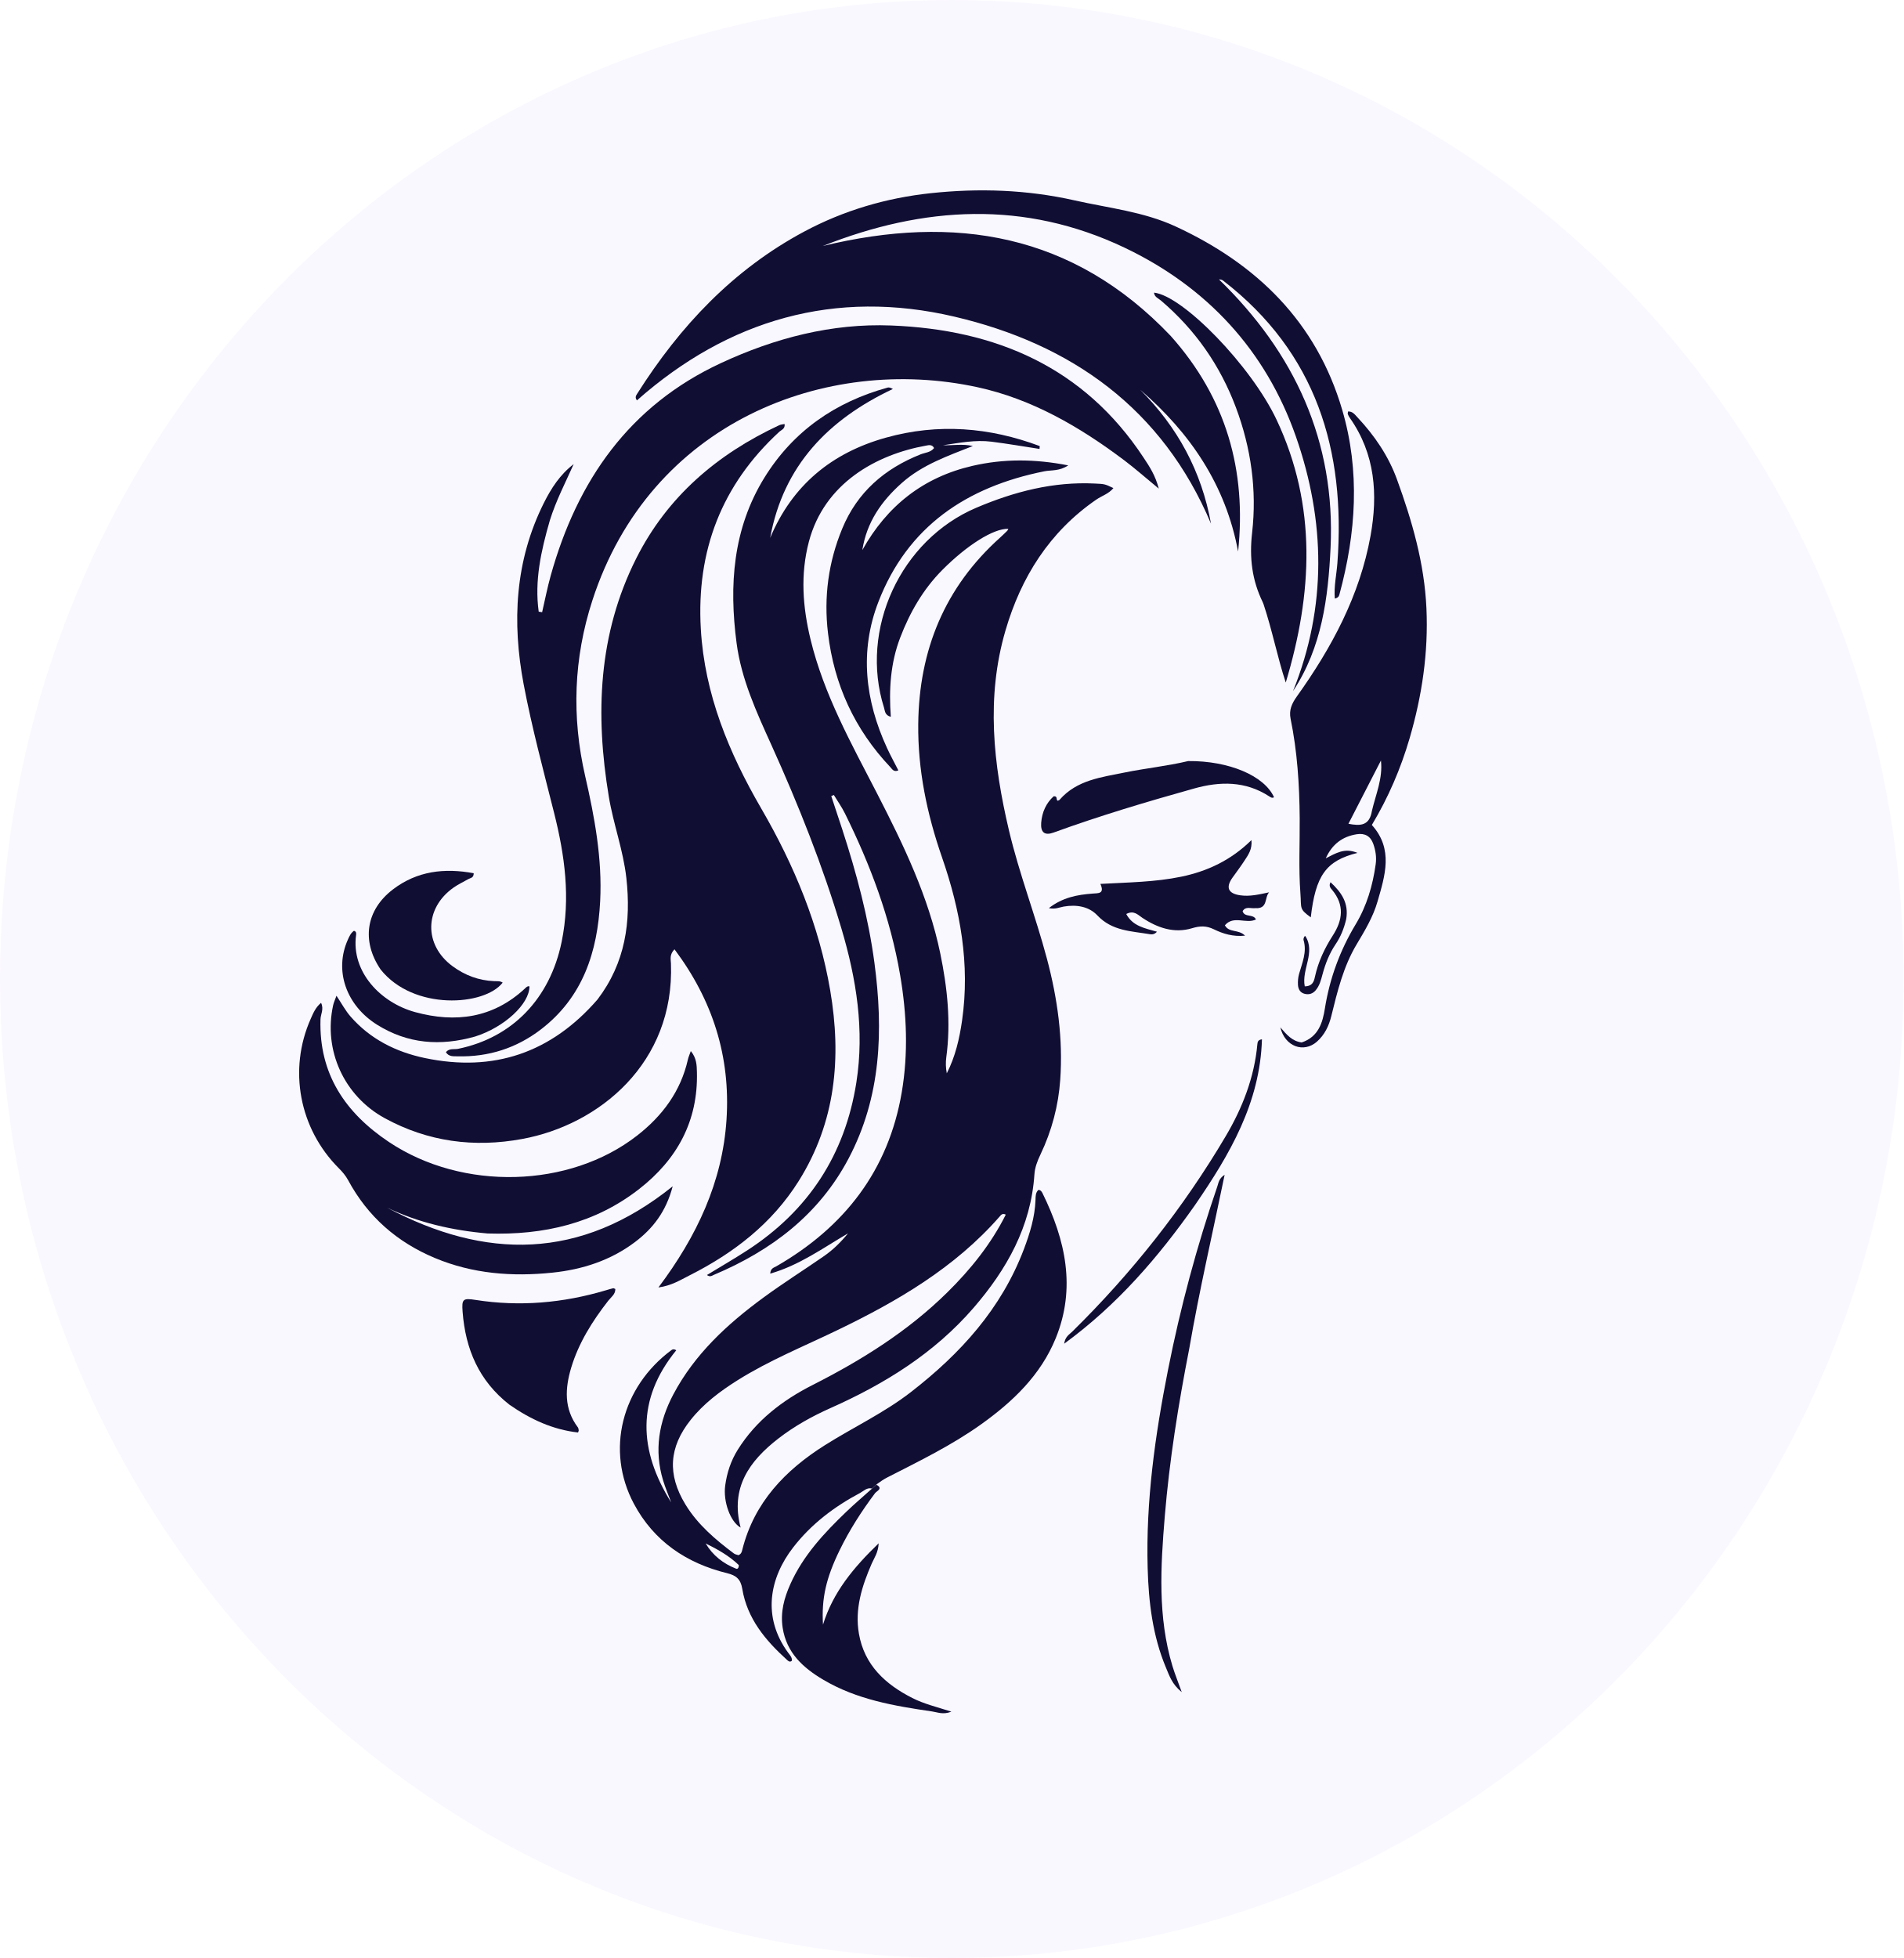
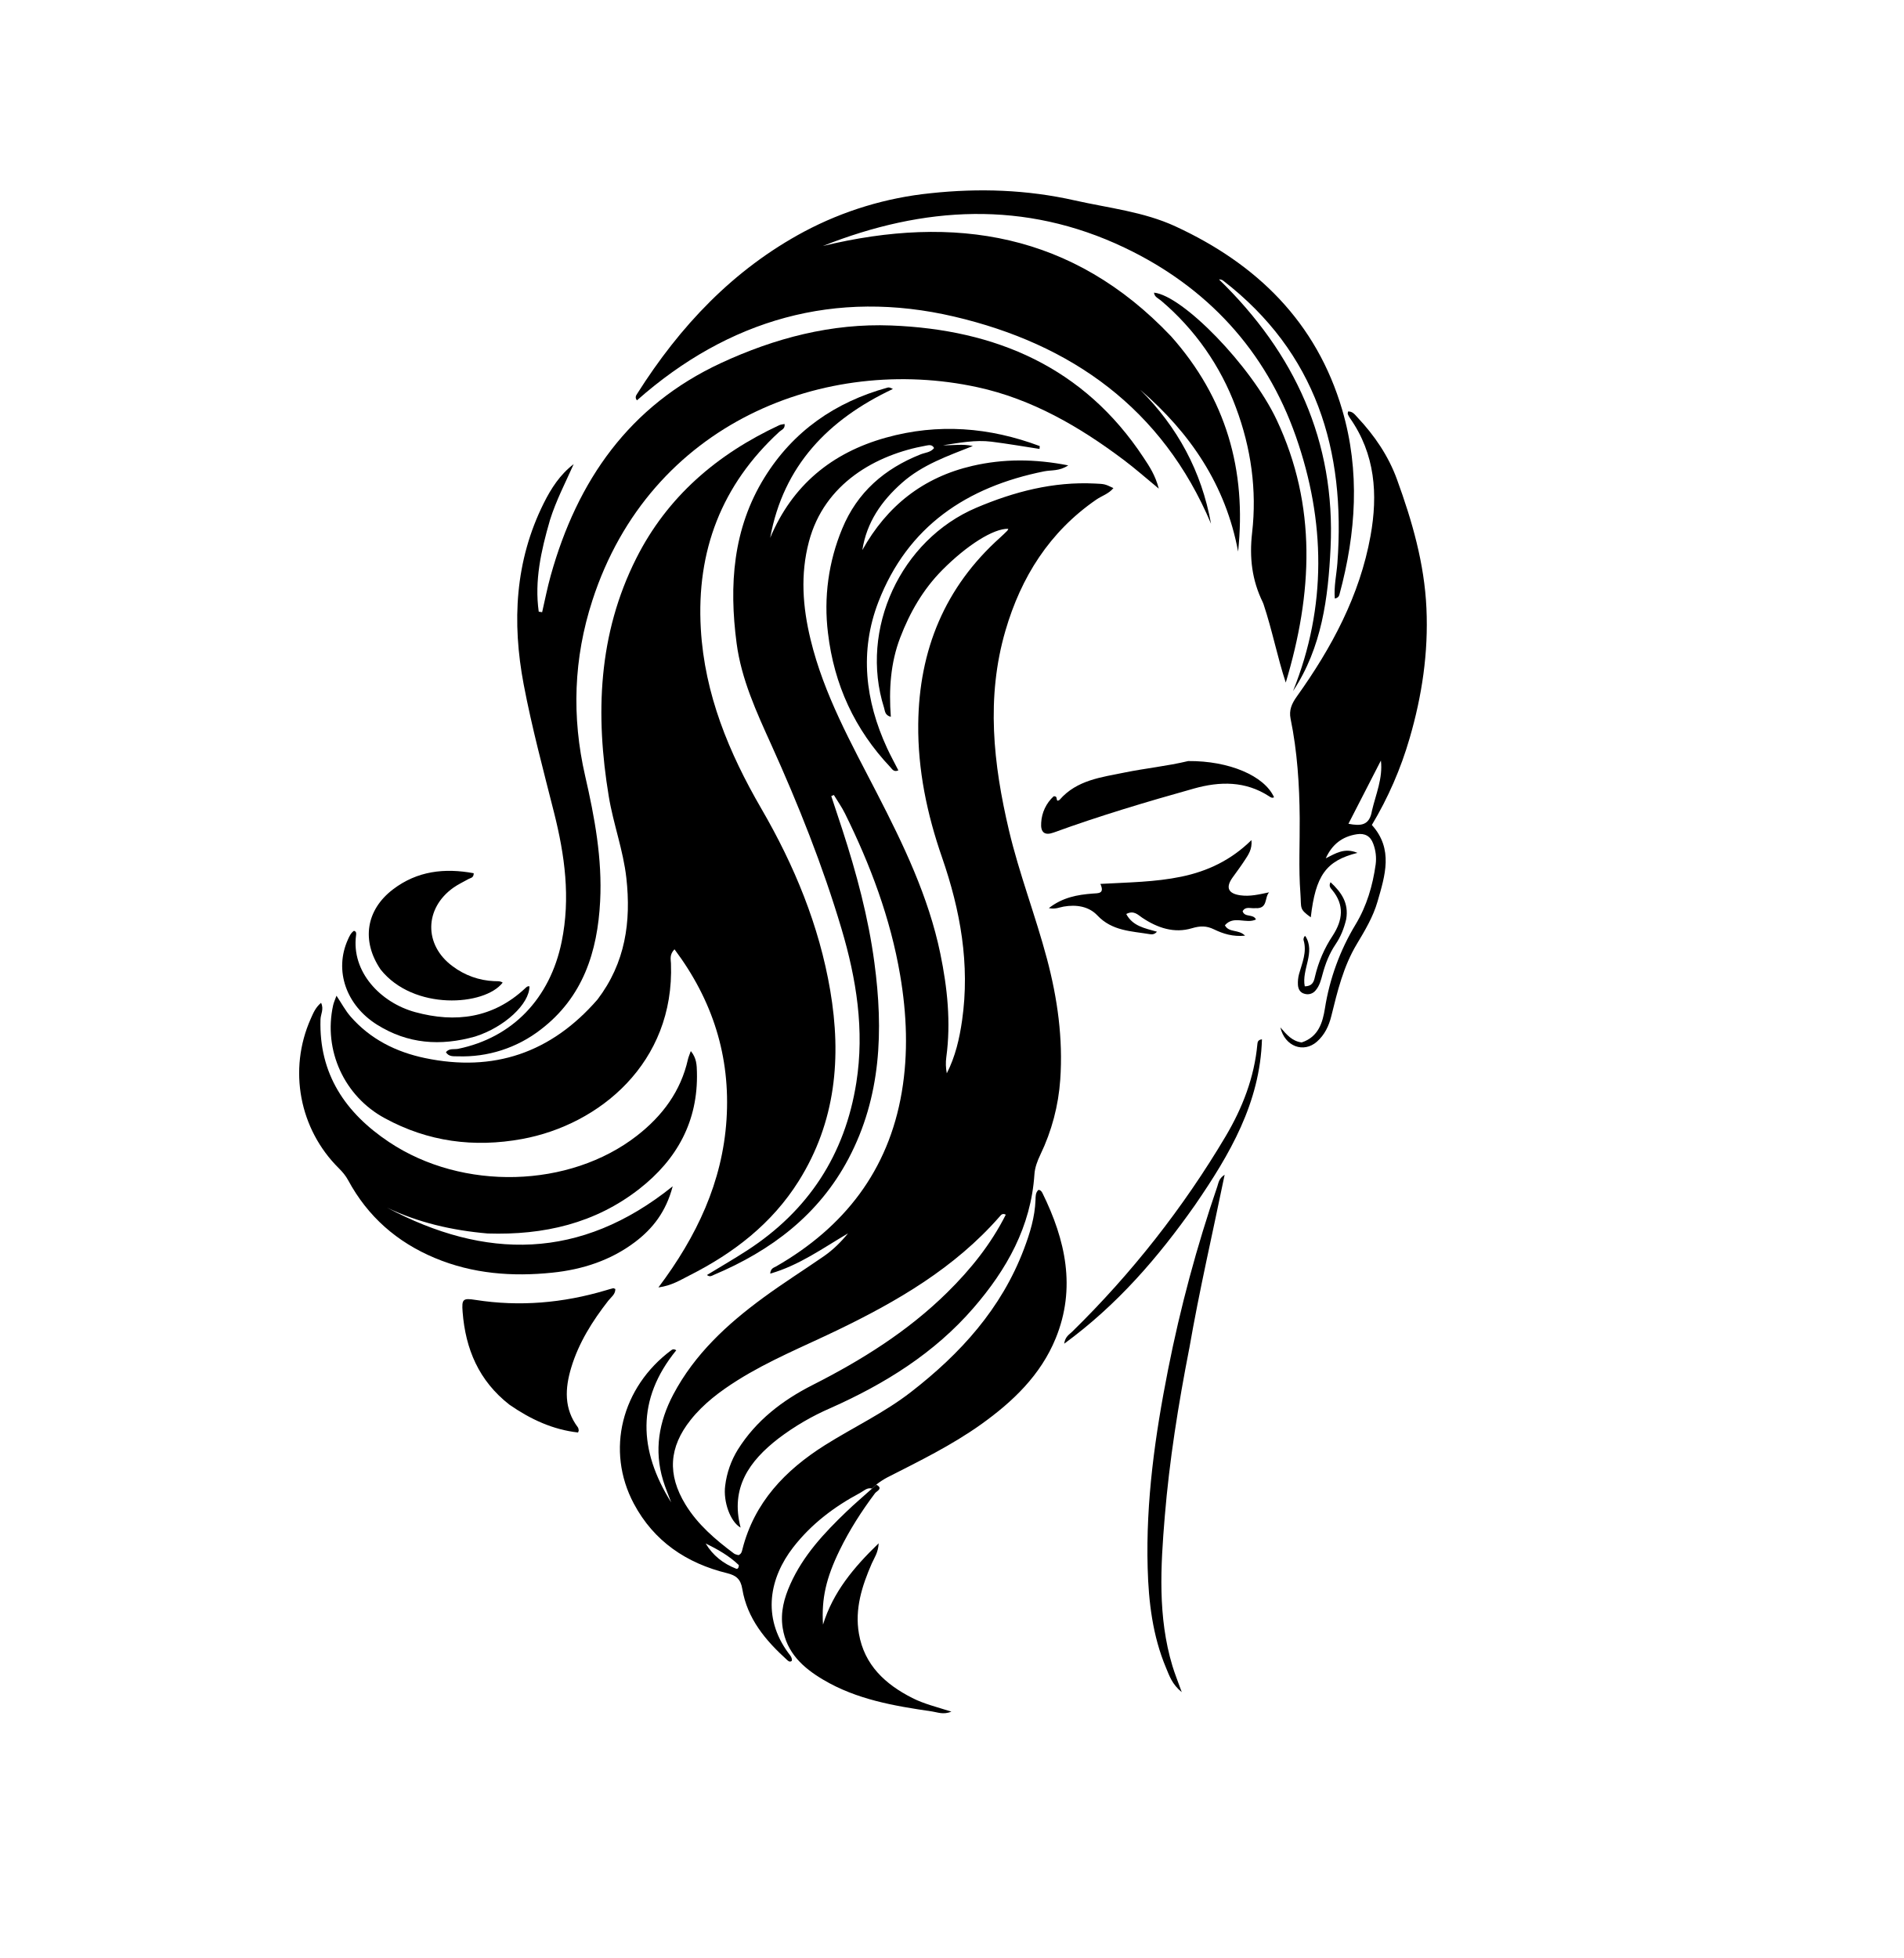
- <svg xmlns="http://www.w3.org/2000/svg" width="70" height="72" viewBox="0 0 70 72" fill="none">
-   <ellipse opacity="0.04" cx="35" cy="36" rx="35" ry="36" fill="#8951FF" />
-   <path d="M32.066 54.738C31.882 54.687 31.761 54.827 31.627 54.899C30.677 55.404 29.832 56.042 29.167 56.901C28.301 58.017 28.01 59.456 28.989 60.784C29.05 60.867 29.132 60.947 29.118 61.069C29.047 61.136 28.988 61.082 28.943 61.041C28.149 60.323 27.475 59.521 27.294 58.424C27.237 58.072 27.07 57.931 26.739 57.85C25.24 57.483 24.045 56.676 23.309 55.297C22.261 53.331 22.861 51.005 24.686 49.649C24.73 49.616 24.78 49.597 24.867 49.653C23.392 51.461 23.486 53.341 24.68 55.246C24.58 54.977 24.466 54.712 24.383 54.438C24.046 53.33 24.229 52.278 24.76 51.274C25.544 49.795 26.741 48.692 28.067 47.719C28.794 47.185 29.559 46.703 30.302 46.188C30.634 45.958 30.922 45.673 31.183 45.354C30.263 45.892 29.392 46.528 28.322 46.834C28.335 46.634 28.459 46.615 28.546 46.565C31.048 45.126 32.67 43.042 33.159 40.164C33.402 38.732 33.344 37.291 33.1 35.86C32.745 33.77 32.007 31.808 31.072 29.916C30.955 29.679 30.8 29.461 30.662 29.234C30.631 29.247 30.599 29.26 30.567 29.274C30.702 29.683 30.84 30.093 30.973 30.503C31.494 32.105 31.93 33.727 32.154 35.402C32.486 37.891 32.405 40.329 31.2 42.608C30.109 44.67 28.359 45.99 26.248 46.88C26.186 46.907 26.108 46.973 25.995 46.885C26.497 46.58 26.992 46.293 27.472 45.982C29.726 44.521 31.072 42.459 31.489 39.808C31.793 37.878 31.492 35.996 30.941 34.146C30.251 31.829 29.358 29.591 28.363 27.389C27.819 26.187 27.261 24.98 27.086 23.653C26.805 21.52 26.946 19.444 28.111 17.56C29.168 15.853 30.712 14.784 32.638 14.253C32.685 14.24 32.738 14.251 32.833 14.303C30.46 15.424 28.806 17.12 28.32 19.779C29.131 17.844 30.583 16.651 32.571 16.095C34.497 15.556 36.385 15.711 38.233 16.403C38.23 16.438 38.227 16.473 38.225 16.508C37.636 16.418 37.05 16.316 36.46 16.242C35.86 16.167 35.271 16.285 34.681 16.373C35.041 16.382 35.398 16.315 35.773 16.401C34.855 16.766 33.922 17.085 33.166 17.756C32.413 18.424 31.869 19.203 31.709 20.228C32.615 18.604 33.949 17.548 35.762 17.13C36.9 16.868 38.041 16.871 39.281 17.113C38.95 17.333 38.658 17.279 38.396 17.332C35.55 17.903 33.375 19.353 32.3 22.133C31.599 23.947 31.811 25.759 32.619 27.509C32.746 27.785 32.894 28.052 33.034 28.329C32.862 28.401 32.807 28.282 32.74 28.211C31.426 26.823 30.67 25.174 30.446 23.278C30.289 21.953 30.46 20.673 30.97 19.439C31.523 18.099 32.525 17.235 33.851 16.708C34.019 16.641 34.222 16.639 34.347 16.476C34.278 16.337 34.154 16.367 34.059 16.385C32.216 16.715 30.311 17.772 29.744 19.919C29.426 21.127 29.516 22.319 29.805 23.513C30.296 25.543 31.308 27.346 32.252 29.179C33.221 31.063 34.143 32.967 34.576 35.062C34.836 36.321 34.971 37.59 34.797 38.876C34.771 39.069 34.776 39.266 34.815 39.468C35.13 38.852 35.281 38.194 35.377 37.524C35.673 35.459 35.315 33.476 34.639 31.526C34.088 29.94 33.746 28.309 33.765 26.619C33.795 23.908 34.737 21.595 36.778 19.766C36.868 19.685 36.955 19.6 37.041 19.515C37.058 19.497 37.065 19.469 37.077 19.446C36.535 19.428 35.556 20.048 34.651 20.958C33.944 21.671 33.458 22.517 33.102 23.446C32.745 24.379 32.682 25.353 32.757 26.359C32.532 26.3 32.544 26.14 32.507 26.023C31.596 23.144 33.114 19.853 35.902 18.67C37.294 18.079 38.732 17.704 40.262 17.781C40.612 17.799 40.614 17.791 40.942 17.948C40.771 18.159 40.515 18.232 40.312 18.372C38.59 19.559 37.546 21.22 36.971 23.192C36.255 25.648 36.525 28.096 37.101 30.535C37.479 32.136 38.078 33.672 38.499 35.26C38.886 36.716 39.092 38.194 38.987 39.699C38.921 40.659 38.675 41.584 38.258 42.457C38.146 42.691 38.054 42.928 38.037 43.188C37.909 45.106 37.02 46.681 35.797 48.095C34.355 49.761 32.531 50.892 30.539 51.778C29.859 52.081 29.214 52.44 28.623 52.897C27.553 53.726 26.849 54.708 27.234 56.173C26.856 55.962 26.588 55.219 26.666 54.632C26.729 54.16 26.875 53.714 27.131 53.306C27.805 52.23 28.776 51.49 29.884 50.928C31.687 50.014 33.384 48.953 34.832 47.526C35.691 46.68 36.438 45.751 36.984 44.665C36.857 44.598 36.802 44.686 36.758 44.736C35.105 46.624 32.992 47.854 30.766 48.925C29.54 49.516 28.275 50.03 27.117 50.758C26.474 51.163 25.87 51.616 25.395 52.215C24.597 53.218 24.532 54.22 25.206 55.325C25.655 56.062 26.306 56.614 26.989 57.126C27.039 57.163 27.111 57.171 27.156 57.187C27.265 57.138 27.279 57.055 27.298 56.977C27.735 55.245 28.876 54.062 30.332 53.143C31.38 52.482 32.509 51.955 33.495 51.19C35.318 49.778 36.825 48.12 37.653 45.927C37.872 45.347 38.054 44.755 38.077 44.126C38.082 43.994 38.074 43.855 38.186 43.754C38.267 43.76 38.305 43.818 38.335 43.877C39.179 45.594 39.576 47.362 38.819 49.214C38.264 50.571 37.241 51.545 36.071 52.38C34.99 53.151 33.8 53.729 32.623 54.331C32.504 54.392 32.391 54.466 32.245 54.575C32.164 54.657 32.115 54.697 32.066 54.738ZM27.167 57.551C26.812 57.21 26.389 56.973 25.948 56.756C26.212 57.199 26.594 57.498 27.069 57.684C27.12 57.704 27.168 57.661 27.167 57.551Z" fill="#110E34" />
-   <path d="M21.97 36.755C22.997 35.406 23.211 33.896 23.032 32.286C22.918 31.264 22.553 30.3 22.386 29.289C21.886 26.27 21.993 23.32 23.396 20.532C24.54 18.26 26.372 16.7 28.653 15.636C28.709 15.609 28.777 15.607 28.85 15.591C28.877 15.769 28.734 15.806 28.656 15.877C26.532 17.831 25.604 20.258 25.77 23.125C25.909 25.53 26.805 27.683 27.991 29.728C29.207 31.822 30.121 34.026 30.528 36.418C30.948 38.881 30.734 41.255 29.369 43.43C28.385 44.998 26.977 46.08 25.349 46.902C25.019 47.069 24.698 47.275 24.211 47.343C25.624 45.461 26.565 43.467 26.715 41.17C26.865 38.852 26.207 36.782 24.802 34.908C24.613 35.103 24.666 35.275 24.672 35.428C24.809 39.09 22.031 41.364 19.201 41.883C17.428 42.209 15.738 41.985 14.151 41.12C12.646 40.299 11.887 38.615 12.25 36.965C12.272 36.865 12.318 36.77 12.373 36.616C12.563 36.901 12.7 37.161 12.888 37.377C13.616 38.214 14.569 38.687 15.63 38.908C18.143 39.433 20.261 38.723 21.97 36.755Z" fill="#110E34" />
-   <path d="M43.049 12.353C45.09 14.639 45.842 17.294 45.527 20.282C45.073 17.841 43.772 15.923 41.925 14.33C43.298 15.701 44.183 17.329 44.531 19.259C42.744 15.018 39.389 12.648 35.087 11.642C30.723 10.62 26.792 11.742 23.421 14.723C23.336 14.613 23.391 14.54 23.431 14.477C25 11.997 26.957 9.915 29.573 8.515C31.028 7.737 32.59 7.279 34.222 7.104C35.997 6.915 37.757 6.972 39.522 7.37C40.768 7.651 42.049 7.783 43.222 8.324C46.216 9.707 48.408 11.841 49.356 15.074C50.019 17.334 49.864 19.6 49.255 21.851C49.239 21.912 49.218 21.982 49.083 22.01C49.045 21.564 49.146 21.135 49.178 20.705C49.485 16.553 48.399 12.965 44.979 10.321C44.942 10.292 44.895 10.275 44.824 10.275C47.611 12.982 49.112 16.231 48.927 20.142C48.84 21.979 48.608 23.811 47.547 25.413C48.798 22.304 48.736 19.151 47.653 16.055C46.545 12.889 44.386 10.552 41.349 9.106C37.673 7.357 33.962 7.577 30.257 9.045C35.101 7.873 39.456 8.573 43.049 12.353Z" fill="#110E34" />
-   <path d="M20.219 19.135C19.895 20.257 19.651 21.355 19.809 22.492C19.851 22.498 19.893 22.505 19.935 22.511C20.039 22.062 20.127 21.608 20.251 21.164C21.227 17.671 23.14 14.916 26.511 13.351C28.49 12.432 30.582 11.883 32.77 11.969C36.613 12.119 39.856 13.496 42.051 16.828C42.263 17.149 42.482 17.471 42.61 17.968C42.13 17.573 41.745 17.231 41.334 16.922C39.703 15.694 37.945 14.672 35.94 14.238C30.377 13.031 23.909 15.513 21.782 22.081C21.093 24.207 21.017 26.357 21.518 28.539C21.865 30.05 22.149 31.578 22.069 33.14C21.973 34.999 21.436 36.671 19.885 37.858C18.987 38.544 17.962 38.872 16.83 38.843C16.683 38.839 16.503 38.866 16.396 38.691C16.522 38.537 16.701 38.597 16.848 38.567C18.848 38.156 20.227 36.712 20.653 34.631C20.984 33.016 20.768 31.449 20.372 29.88C19.978 28.314 19.557 26.75 19.256 25.165C18.824 22.881 18.933 20.627 19.997 18.498C20.267 17.958 20.594 17.449 21.095 17.067C20.794 17.743 20.45 18.398 20.219 19.135Z" fill="#110E34" />
-   <path d="M47.864 38.333C48.487 38.128 48.637 37.593 48.718 37.083C48.896 35.972 49.273 34.95 49.849 33.991C50.259 33.31 50.477 32.564 50.586 31.782C50.623 31.519 50.582 31.269 50.496 31.027C50.396 30.748 50.189 30.63 49.892 30.677C49.363 30.76 48.987 31.042 48.75 31.562C49.111 31.384 49.436 31.16 49.916 31.363C48.754 31.653 48.377 32.197 48.199 33.733C47.763 33.416 47.86 33.409 47.818 32.853C47.749 31.928 47.799 31.008 47.792 30.087C47.782 28.858 47.704 27.637 47.457 26.431C47.392 26.113 47.501 25.871 47.685 25.613C48.967 23.82 49.999 21.904 50.396 19.708C50.672 18.18 50.57 16.697 49.637 15.37C49.606 15.327 49.581 15.278 49.561 15.229C49.553 15.208 49.564 15.178 49.569 15.131C49.739 15.121 49.825 15.251 49.92 15.351C50.545 16.017 51.056 16.769 51.367 17.624C51.925 19.156 52.377 20.714 52.452 22.365C52.527 24 52.289 25.587 51.834 27.147C51.508 28.264 51.05 29.328 50.445 30.336C51.245 31.223 50.93 32.196 50.653 33.154C50.492 33.713 50.191 34.217 49.893 34.714C49.398 35.537 49.179 36.453 48.953 37.369C48.865 37.727 48.707 38.056 48.423 38.306C47.938 38.73 47.249 38.489 47.08 37.778C47.315 38.05 47.513 38.286 47.864 38.333ZM50.448 29.816C50.59 29.207 50.854 28.62 50.779 27.966C50.385 28.732 49.992 29.498 49.584 30.292C50.039 30.381 50.359 30.359 50.448 29.816Z" fill="#110E34" />
-   <path d="M17.933 45.358C16.614 45.243 15.38 44.956 14.231 44.408C17.838 46.324 21.334 46.358 24.736 43.623C24.491 44.556 24.007 45.177 23.35 45.673C22.453 46.35 21.415 46.684 20.315 46.798C18.838 46.952 17.381 46.842 15.99 46.259C14.597 45.676 13.522 44.735 12.803 43.401C12.711 43.231 12.592 43.091 12.457 42.957C11.002 41.499 10.595 39.332 11.425 37.465C11.516 37.261 11.6 37.047 11.806 36.876C11.919 37.107 11.79 37.295 11.785 37.484C11.723 39.496 12.705 40.928 14.304 41.995C17.014 43.804 20.944 43.693 23.426 41.759C24.357 41.034 25.032 40.131 25.296 38.957C25.316 38.868 25.355 38.784 25.402 38.65C25.616 38.907 25.621 39.172 25.627 39.426C25.673 41.225 24.897 42.633 23.512 43.716C21.887 44.987 20 45.424 17.933 45.358Z" fill="#110E34" />
-   <path d="M46.461 22.214C46.445 22.171 46.44 22.159 46.434 22.147C46.037 21.334 45.937 20.51 46.042 19.588C46.221 18.024 46.004 16.472 45.446 14.983C44.866 13.435 43.95 12.125 42.691 11.053C42.594 10.97 42.449 10.922 42.435 10.761C43.489 10.868 46.007 13.449 46.944 15.44C48.434 18.604 48.262 21.837 47.279 25.099C46.968 24.153 46.784 23.18 46.461 22.214Z" fill="#110E34" />
-   <path d="M18.733 51.654C17.605 50.774 17.116 49.604 17.011 48.242C16.974 47.767 17.024 47.728 17.487 47.801C19.11 48.055 20.705 47.915 22.275 47.448C22.365 47.421 22.455 47.394 22.546 47.372C22.567 47.367 22.594 47.388 22.627 47.4C22.63 47.597 22.469 47.699 22.367 47.83C21.784 48.578 21.282 49.373 21.005 50.289C20.776 51.051 20.733 51.801 21.248 52.485C21.27 52.514 21.273 52.559 21.281 52.598C21.283 52.609 21.273 52.623 21.256 52.676C20.332 52.572 19.515 52.197 18.733 51.654Z" fill="#110E34" />
-   <path d="M32.047 54.755C32.115 54.697 32.164 54.657 32.228 54.597C32.488 54.737 32.234 54.83 32.176 54.909C31.681 55.569 31.238 56.26 30.876 57.002C30.375 58.029 30.205 58.778 30.263 59.74C30.633 58.549 31.38 57.649 32.31 56.751C32.293 57.095 32.148 57.285 32.057 57.491C31.697 58.317 31.425 59.164 31.584 60.076C31.784 61.228 32.552 61.934 33.547 62.439C33.976 62.657 34.446 62.769 34.985 62.941C34.682 63.063 34.474 62.963 34.275 62.934C32.886 62.732 31.502 62.497 30.27 61.766C29.531 61.328 28.924 60.781 28.78 59.86C28.69 59.284 28.834 58.764 29.061 58.255C29.533 57.198 30.306 56.371 31.127 55.584C31.419 55.304 31.728 55.042 32.047 54.755Z" fill="#110E34" />
-   <path d="M13.995 35.649C13.28 34.594 13.46 33.461 14.448 32.706C15.343 32.023 16.348 31.913 17.419 32.11C17.42 32.284 17.305 32.28 17.23 32.322C17.043 32.428 16.846 32.519 16.672 32.643C15.6 33.403 15.584 34.749 16.639 35.528C17.093 35.864 17.605 36.056 18.174 36.079C18.278 36.084 18.388 36.066 18.484 36.133C17.824 36.992 15.207 37.175 13.995 35.649Z" fill="#110E34" />
-   <path d="M46.157 33.395C45.979 33.413 45.801 33.318 45.693 33.507C45.767 33.749 46.081 33.592 46.184 33.811C45.821 33.989 45.365 33.646 45.041 34.025C45.191 34.309 45.546 34.163 45.783 34.407C45.339 34.45 44.978 34.339 44.635 34.172C44.366 34.041 44.136 34.041 43.833 34.133C43.178 34.331 42.562 34.122 42 33.746C41.842 33.64 41.693 33.463 41.414 33.61C41.651 34.057 42.093 34.132 42.543 34.261C42.452 34.365 42.357 34.365 42.276 34.352C41.596 34.238 40.892 34.235 40.353 33.663C40.038 33.328 39.577 33.256 39.112 33.337C38.958 33.364 38.81 33.444 38.567 33.394C39.077 32.998 39.617 32.901 40.175 32.859C40.386 32.842 40.628 32.873 40.463 32.503C41.488 32.446 42.471 32.438 43.435 32.238C44.403 32.037 45.265 31.632 46.018 30.892C46.051 31.234 45.898 31.438 45.764 31.644C45.625 31.859 45.47 32.063 45.321 32.272C45.062 32.637 45.161 32.86 45.612 32.923C45.966 32.973 46.304 32.889 46.667 32.813C46.489 33 46.635 33.427 46.157 33.395Z" fill="#110E34" />
-   <path d="M43.731 49.59C43.327 51.657 43.001 53.704 42.83 55.768C42.678 57.605 42.567 59.455 43.112 61.262C43.199 61.55 43.314 61.831 43.455 62.224C43.095 61.932 42.999 61.619 42.877 61.33C42.384 60.157 42.235 58.91 42.201 57.657C42.132 55.197 42.475 52.773 42.951 50.366C43.404 48.079 44.007 45.833 44.763 43.628C44.809 43.495 44.815 43.339 45.032 43.199C44.587 45.364 44.101 47.448 43.731 49.59Z" fill="#110E34" />
-   <path d="M43.692 27.986C45.195 27.973 46.494 28.528 46.848 29.317C46.776 29.36 46.719 29.315 46.665 29.28C45.794 28.715 44.858 28.729 43.906 28.996C42.17 29.482 40.443 29.996 38.748 30.613C38.415 30.735 38.259 30.613 38.286 30.254C38.316 29.866 38.468 29.532 38.744 29.282C38.908 29.265 38.818 29.415 38.894 29.445C38.917 29.434 38.947 29.428 38.963 29.41C39.598 28.679 40.504 28.582 41.365 28.405C42.125 28.25 42.9 28.174 43.692 27.986Z" fill="#110E34" />
-   <path d="M17.473 38.115C16.189 38.478 14.993 38.385 13.868 37.683C12.727 36.969 12.281 35.687 12.792 34.552C12.847 34.43 12.9 34.307 13.015 34.228C13.11 34.253 13.101 34.329 13.093 34.392C12.913 35.737 13.993 36.87 15.267 37.218C16.746 37.622 18.125 37.442 19.297 36.355C19.345 36.311 19.389 36.253 19.469 36.27C19.471 36.916 18.555 37.77 17.473 38.115Z" fill="#110E34" />
-   <path d="M43.942 44.313C42.588 46.237 41.087 47.981 39.132 49.411C39.167 49.149 39.322 49.072 39.427 48.968C41.618 46.812 43.513 44.419 45.075 41.774C45.687 40.738 46.123 39.62 46.235 38.401C46.243 38.321 46.252 38.237 46.404 38.218C46.335 40.553 45.221 42.45 43.942 44.313Z" fill="#110E34" />
-   <path d="M49.502 33.801C49.418 34.153 49.296 34.452 49.112 34.722C48.882 35.062 48.737 35.436 48.631 35.829C48.575 36.037 48.523 36.248 48.377 36.418C48.27 36.543 48.133 36.584 47.977 36.546C47.808 36.505 47.737 36.371 47.728 36.216C47.72 36.083 47.733 35.944 47.768 35.816C47.882 35.407 48.065 35.011 47.934 34.569C47.924 34.534 47.94 34.488 47.955 34.452C47.963 34.432 47.993 34.422 47.998 34.419C48.386 35.022 47.854 35.646 47.978 36.27C48.273 36.265 48.316 36.081 48.353 35.915C48.473 35.367 48.707 34.87 49.008 34.402C49.374 33.836 49.445 33.28 48.985 32.725C48.932 32.661 48.849 32.585 48.926 32.441C49.321 32.809 49.603 33.2 49.502 33.801Z" fill="#110E34" />
+ <svg xmlns="http://www.w3.org/2000/svg" width="70" height="72" fill="none">
+   <path fill="currentColor" d="M32.066 54.738c-.184-.051-.305.09-.44.16-.95.506-1.794 1.144-2.46 2.002-.865 1.117-1.156 2.556-.177 3.884.061.083.143.163.129.285-.071.067-.13.013-.175-.028-.794-.718-1.468-1.52-1.649-2.617-.057-.352-.224-.493-.555-.574-1.499-.367-2.694-1.174-3.43-2.553-1.049-1.966-.448-4.292 1.377-5.648.044-.033.094-.052.181.004-1.475 1.808-1.381 3.688-.187 5.593-.1-.27-.214-.534-.297-.808-.337-1.108-.154-2.16.377-3.164.784-1.48 1.98-2.582 3.307-3.555.727-.534 1.492-1.016 2.235-1.53.332-.231.62-.516.881-.835-.92.538-1.79 1.174-2.861 1.48.014-.2.137-.219.224-.269 2.502-1.44 4.124-3.523 4.613-6.401.243-1.432.185-2.873-.059-4.304-.355-2.09-1.093-4.052-2.028-5.944-.117-.237-.272-.455-.41-.682l-.095.04c.135.41.273.819.406 1.229.52 1.602.957 3.224 1.18 4.899.334 2.49.252 4.927-.953 7.206-1.09 2.062-2.84 3.382-4.952 4.272-.063.027-.14.093-.253.005.502-.305.997-.592 1.477-.903 2.254-1.461 3.6-3.523 4.017-6.174.304-1.93.003-3.812-.548-5.662-.69-2.317-1.583-4.555-2.578-6.757-.544-1.202-1.102-2.409-1.277-3.736-.281-2.133-.14-4.209 1.025-6.093 1.057-1.707 2.6-2.776 4.527-3.307.047-.013.1-.002.195.05-2.373 1.12-4.027 2.817-4.513 5.476.811-1.935 2.263-3.128 4.25-3.684 1.927-.539 3.815-.384 5.663.308l-.008.105c-.589-.09-1.175-.192-1.765-.266-.6-.075-1.189.043-1.779.131.36.01.717-.058 1.092.028-.918.365-1.85.684-2.607 1.355-.753.668-1.297 1.447-1.457 2.472.906-1.625 2.24-2.68 4.053-3.098 1.138-.262 2.28-.26 3.519-.017-.33.22-.623.166-.885.219-2.846.571-5.02 2.02-6.096 4.801-.7 1.814-.488 3.626.319 5.377.127.275.275.542.415.819-.172.072-.227-.047-.294-.118-1.314-1.388-2.07-3.037-2.294-4.933a7.564 7.564 0 0 1 .524-3.839c.553-1.34 1.555-2.204 2.88-2.73.169-.068.372-.07.497-.233-.069-.139-.193-.108-.288-.091-1.843.33-3.748 1.387-4.314 3.534-.32 1.208-.229 2.4.06 3.594.49 2.03 1.503 3.833 2.447 5.666.97 1.884 1.89 3.788 2.324 5.883.26 1.259.395 2.528.221 3.814-.026.193-.021.39.018.592.315-.616.466-1.274.562-1.944.296-2.065-.062-4.048-.738-5.998-.55-1.586-.893-3.217-.874-4.907.03-2.711.972-5.024 3.013-6.853.09-.081.177-.166.263-.251.017-.018.024-.046.036-.07-.542-.017-1.521.603-2.425 1.513-.708.713-1.194 1.559-1.55 2.488-.357.933-.42 1.907-.345 2.913-.225-.059-.213-.22-.25-.336-.911-2.879.607-6.17 3.395-7.353 1.392-.59 2.83-.966 4.36-.889.35.018.352.01.68.167-.171.211-.427.284-.63.424-1.722 1.187-2.766 2.848-3.341 4.82-.716 2.456-.446 4.904.13 7.343.378 1.601.977 3.137 1.398 4.725.387 1.456.593 2.934.488 4.439a7.568 7.568 0 0 1-.73 2.758c-.111.234-.203.471-.22.73-.128 1.92-1.017 3.495-2.24 4.908-1.441 1.666-3.266 2.797-5.258 3.683a9.225 9.225 0 0 0-1.916 1.119c-1.07.829-1.774 1.81-1.39 3.276-.377-.21-.645-.954-.567-1.54a3.28 3.28 0 0 1 .465-1.327c.674-1.076 1.645-1.816 2.753-2.378 1.803-.914 3.5-1.975 4.948-3.402.859-.846 1.606-1.775 2.152-2.86-.127-.068-.182.02-.226.07-1.653 1.889-3.766 3.118-5.992 4.19-1.226.59-2.491 1.104-3.649 1.832-.643.405-1.247.858-1.722 1.456-.798 1.004-.863 2.006-.189 3.111.45.737 1.1 1.29 1.783 1.801.05.037.122.045.167.06.109-.048.123-.13.142-.209.437-1.732 1.578-2.915 3.034-3.834 1.048-.66 2.177-1.188 3.163-1.953 1.823-1.412 3.33-3.07 4.158-5.263.22-.58.401-1.172.424-1.8.005-.133-.003-.272.109-.373.08.006.12.064.149.123.844 1.717 1.241 3.485.484 5.337-.555 1.357-1.578 2.33-2.748 3.166-1.081.77-2.27 1.35-3.448 1.95a2.63 2.63 0 0 0-.378.245c-.08.082-.13.122-.18.163Zm-4.9 2.813c-.354-.341-.777-.578-1.218-.795.264.443.646.742 1.12.928.052.02.1-.023.099-.133Z" />
+   <path fill="currentColor" d="M21.97 36.755c1.027-1.349 1.241-2.859 1.062-4.469-.114-1.022-.479-1.986-.646-2.997-.5-3.019-.393-5.969 1.01-8.757 1.143-2.272 2.976-3.832 5.257-4.896.056-.027.125-.029.197-.045.027.178-.116.215-.194.287-2.124 1.953-3.052 4.38-2.886 7.247.139 2.405 1.035 4.558 2.221 6.603 1.216 2.094 2.13 4.298 2.537 6.69.42 2.463.206 4.837-1.159 7.012-.984 1.568-2.392 2.65-4.02 3.472-.33.167-.65.373-1.138.44 1.413-1.88 2.354-3.875 2.504-6.172.15-2.318-.508-4.388-1.913-6.262-.189.195-.136.367-.13.52.137 3.662-2.641 5.936-5.471 6.455-1.773.325-3.463.102-5.05-.763a3.788 3.788 0 0 1-1.901-4.155c.022-.1.068-.196.123-.35.19.285.327.546.515.762.728.837 1.681 1.31 2.742 1.531 2.513.525 4.63-.185 6.34-2.153Z" />
+   <path fill="currentColor" d="M43.05 12.353c2.04 2.286 2.792 4.941 2.477 7.929-.454-2.44-1.755-4.36-3.602-5.952 1.373 1.37 2.258 3 2.606 4.929-1.787-4.241-5.142-6.61-9.444-7.617-4.364-1.022-8.295.1-11.666 3.08-.085-.109-.03-.182.01-.245 1.569-2.48 3.526-4.562 6.142-5.962a12.614 12.614 0 0 1 4.649-1.41c1.775-.19 3.535-.133 5.3.265 1.246.281 2.527.413 3.7.954 2.994 1.383 5.186 3.517 6.134 6.75.663 2.26.508 4.526-.1 6.777-.017.061-.038.13-.173.159-.038-.447.063-.875.095-1.305.307-4.152-.78-7.74-4.199-10.384a.242.242 0 0 0-.155-.046c2.787 2.707 4.288 5.956 4.103 9.867-.087 1.837-.319 3.669-1.38 5.27 1.25-3.108 1.19-6.26.106-9.357-1.108-3.166-3.267-5.503-6.304-6.949-3.676-1.75-7.387-1.529-11.092-.06 4.844-1.173 9.199-.473 12.792 3.307Z" />
+   <path fill="currentColor" d="M20.22 19.135c-.325 1.122-.57 2.22-.41 3.357l.125.02c.104-.45.192-.904.316-1.348.976-3.493 2.889-6.248 6.26-7.814 1.98-.918 4.07-1.467 6.26-1.381 3.842.15 7.085 1.527 9.28 4.859.212.32.43.643.559 1.14-.48-.395-.865-.737-1.276-1.046-1.631-1.229-3.39-2.25-5.394-2.684-5.563-1.207-12.031 1.275-14.158 7.843-.69 2.126-.765 4.276-.264 6.458.347 1.511.631 3.039.55 4.6-.095 1.86-.632 3.532-2.183 4.719a4.702 4.702 0 0 1-3.055.985c-.147-.004-.327.023-.433-.152.125-.154.304-.094.451-.124 2-.411 3.379-1.855 3.805-3.936.331-1.615.115-3.182-.28-4.751-.395-1.566-.816-3.13-1.117-4.715-.432-2.284-.323-4.538.741-6.667.27-.54.597-1.049 1.098-1.431-.3.676-.645 1.331-.876 2.068ZM47.864 38.333c.623-.205.773-.74.855-1.25a8.54 8.54 0 0 1 1.13-3.092c.41-.68.628-1.427.737-2.21a1.568 1.568 0 0 0-.09-.754c-.1-.28-.307-.397-.604-.35-.53.083-.905.365-1.142.885.36-.178.686-.402 1.166-.2-1.162.291-1.54.835-1.717 2.37-.436-.316-.34-.323-.381-.88-.07-.924-.019-1.844-.026-2.765-.01-1.23-.088-2.45-.335-3.656-.065-.318.044-.56.228-.818 1.282-1.793 2.314-3.71 2.711-5.905.276-1.528.174-3.01-.759-4.338a.712.712 0 0 1-.076-.141c-.008-.021.003-.05.008-.098.17-.01.256.12.35.22.626.666 1.137 1.418 1.448 2.273.558 1.532 1.01 3.09 1.085 4.741.075 1.635-.163 3.222-.618 4.782a13.504 13.504 0 0 1-1.389 3.189c.8.887.485 1.86.208 2.818-.161.56-.462 1.063-.76 1.56-.495.823-.714 1.739-.94 2.655-.088.358-.246.687-.53.937-.485.424-1.174.184-1.343-.528.235.272.433.508.784.555Zm2.584-8.517c.142-.61.406-1.196.33-1.85l-1.194 2.326c.455.089.775.067.864-.476Z" />
+   <path fill="currentColor" d="M17.933 45.358c-1.32-.115-2.553-.402-3.702-.95 3.607 1.916 7.103 1.95 10.505-.785-.245.933-.73 1.554-1.386 2.05-.897.677-1.935 1.011-3.035 1.125-1.477.154-2.934.044-4.325-.539-1.393-.583-2.468-1.524-3.187-2.858-.092-.17-.211-.31-.346-.444a4.918 4.918 0 0 1-1.032-5.492c.091-.204.175-.418.381-.589.113.23-.015.42-.021.608-.062 2.012.92 3.444 2.519 4.511 2.71 1.81 6.64 1.698 9.122-.236.93-.725 1.606-1.628 1.87-2.802.02-.089.059-.173.106-.307.214.257.219.522.225.776.046 1.799-.73 3.207-2.115 4.29-1.625 1.271-3.512 1.708-5.579 1.642ZM46.461 22.214c-.016-.043-.02-.055-.027-.067-.397-.813-.497-1.637-.392-2.559.18-1.564-.038-3.116-.596-4.605a9.416 9.416 0 0 0-2.755-3.93c-.097-.083-.242-.131-.256-.292 1.054.107 3.572 2.688 4.51 4.679 1.489 3.164 1.317 6.397.334 9.66-.311-.947-.495-1.92-.818-2.886ZM18.733 51.654c-1.128-.88-1.617-2.05-1.722-3.413-.037-.474.013-.513.476-.44 1.623.254 3.218.114 4.788-.353.09-.027.18-.054.271-.076.021-.005.048.016.081.028.003.197-.158.3-.26.43-.583.748-1.085 1.543-1.362 2.459-.23.762-.272 1.512.243 2.196.022.03.025.075.033.113.002.011-.008.025-.025.078-.924-.104-1.74-.48-2.523-1.022ZM32.047 54.755c.068-.058.117-.098.18-.158.261.14.007.233-.051.312-.495.66-.938 1.351-1.3 2.093-.5 1.027-.671 1.776-.613 2.738.37-1.191 1.117-2.091 2.047-2.99-.017.345-.162.535-.253.741-.36.826-.632 1.673-.473 2.585.2 1.152.968 1.858 1.963 2.363.429.218.899.33 1.438.502-.303.122-.51.022-.71-.007-1.39-.202-2.773-.437-4.005-1.168-.739-.438-1.346-.985-1.49-1.906-.09-.576.054-1.096.281-1.605.472-1.057 1.245-1.884 2.066-2.671.292-.28.601-.542.92-.829ZM13.995 35.65c-.715-1.056-.535-2.189.453-2.944.895-.683 1.9-.793 2.971-.596.001.174-.114.17-.189.212-.187.106-.384.197-.558.32-1.072.761-1.088 2.107-.033 2.886a2.73 2.73 0 0 0 1.535.551c.104.005.214-.013.31.054-.66.859-3.277 1.042-4.49-.484ZM46.157 33.395c-.178.018-.356-.077-.464.112.074.242.388.085.491.304-.363.178-.819-.165-1.143.214.15.284.505.138.742.382-.444.044-.805-.068-1.148-.235-.269-.13-.499-.13-.802-.04-.655.199-1.271-.01-1.833-.386-.158-.106-.307-.283-.586-.136.237.447.678.522 1.129.651-.091.104-.186.104-.267.09-.68-.113-1.384-.116-1.923-.688-.315-.335-.776-.407-1.24-.326-.155.026-.303.107-.546.056.51-.395 1.05-.492 1.608-.534.21-.017.453.014.288-.356 1.025-.057 2.008-.065 2.972-.265.968-.2 1.83-.606 2.583-1.346.033.342-.12.546-.254.752-.14.215-.294.42-.443.628-.26.365-.16.588.291.651.354.05.692-.034 1.055-.11-.178.187-.032.614-.51.582ZM43.73 49.59c-.403 2.067-.73 4.114-.9 6.178-.152 1.837-.263 3.687.282 5.494.087.288.202.569.343.962-.36-.292-.456-.605-.578-.894-.493-1.173-.642-2.42-.676-3.673-.069-2.46.274-4.883.75-7.291a51.634 51.634 0 0 1 1.812-6.738c.046-.133.052-.29.269-.43-.445 2.166-.93 4.25-1.301 6.392ZM43.692 27.986c1.503-.013 2.802.542 3.156 1.331-.072.043-.129-.002-.183-.037-.871-.565-1.807-.551-2.76-.284-1.735.486-3.462 1-5.157 1.617-.333.122-.49 0-.462-.36a1.42 1.42 0 0 1 .458-.971c.164-.017.074.133.15.163.023-.011.053-.017.07-.035.634-.73 1.54-.828 2.401-1.005.76-.155 1.535-.23 2.327-.419Z" />
+   <path fill="currentColor" d="M17.473 38.115c-1.284.363-2.48.27-3.604-.432-1.142-.714-1.588-1.996-1.077-3.131.055-.122.108-.245.223-.324.095.025.086.101.078.164-.18 1.345.9 2.478 2.174 2.826 1.48.404 2.858.224 4.03-.863.048-.044.092-.102.172-.085.002.646-.914 1.5-1.996 1.845ZM43.942 44.313c-1.354 1.924-2.855 3.668-4.81 5.098.035-.262.19-.34.295-.443a35.195 35.195 0 0 0 5.648-7.194c.612-1.036 1.048-2.154 1.16-3.373.008-.08.017-.164.169-.183-.069 2.335-1.183 4.232-2.462 6.095ZM49.502 33.801c-.084.352-.206.651-.39.921-.23.34-.375.714-.481 1.107-.056.208-.108.42-.254.59a.377.377 0 0 1-.4.127c-.17-.04-.24-.175-.25-.33a1.25 1.25 0 0 1 .041-.4c.114-.409.297-.806.166-1.247-.01-.035.006-.08.021-.117.008-.02.038-.03.043-.033.388.603-.144 1.227-.02 1.85.295-.004.338-.188.375-.354a4.61 4.61 0 0 1 .655-1.513c.366-.566.437-1.122-.023-1.677-.053-.064-.136-.14-.059-.284.395.368.677.76.576 1.36Z" />
</svg>
